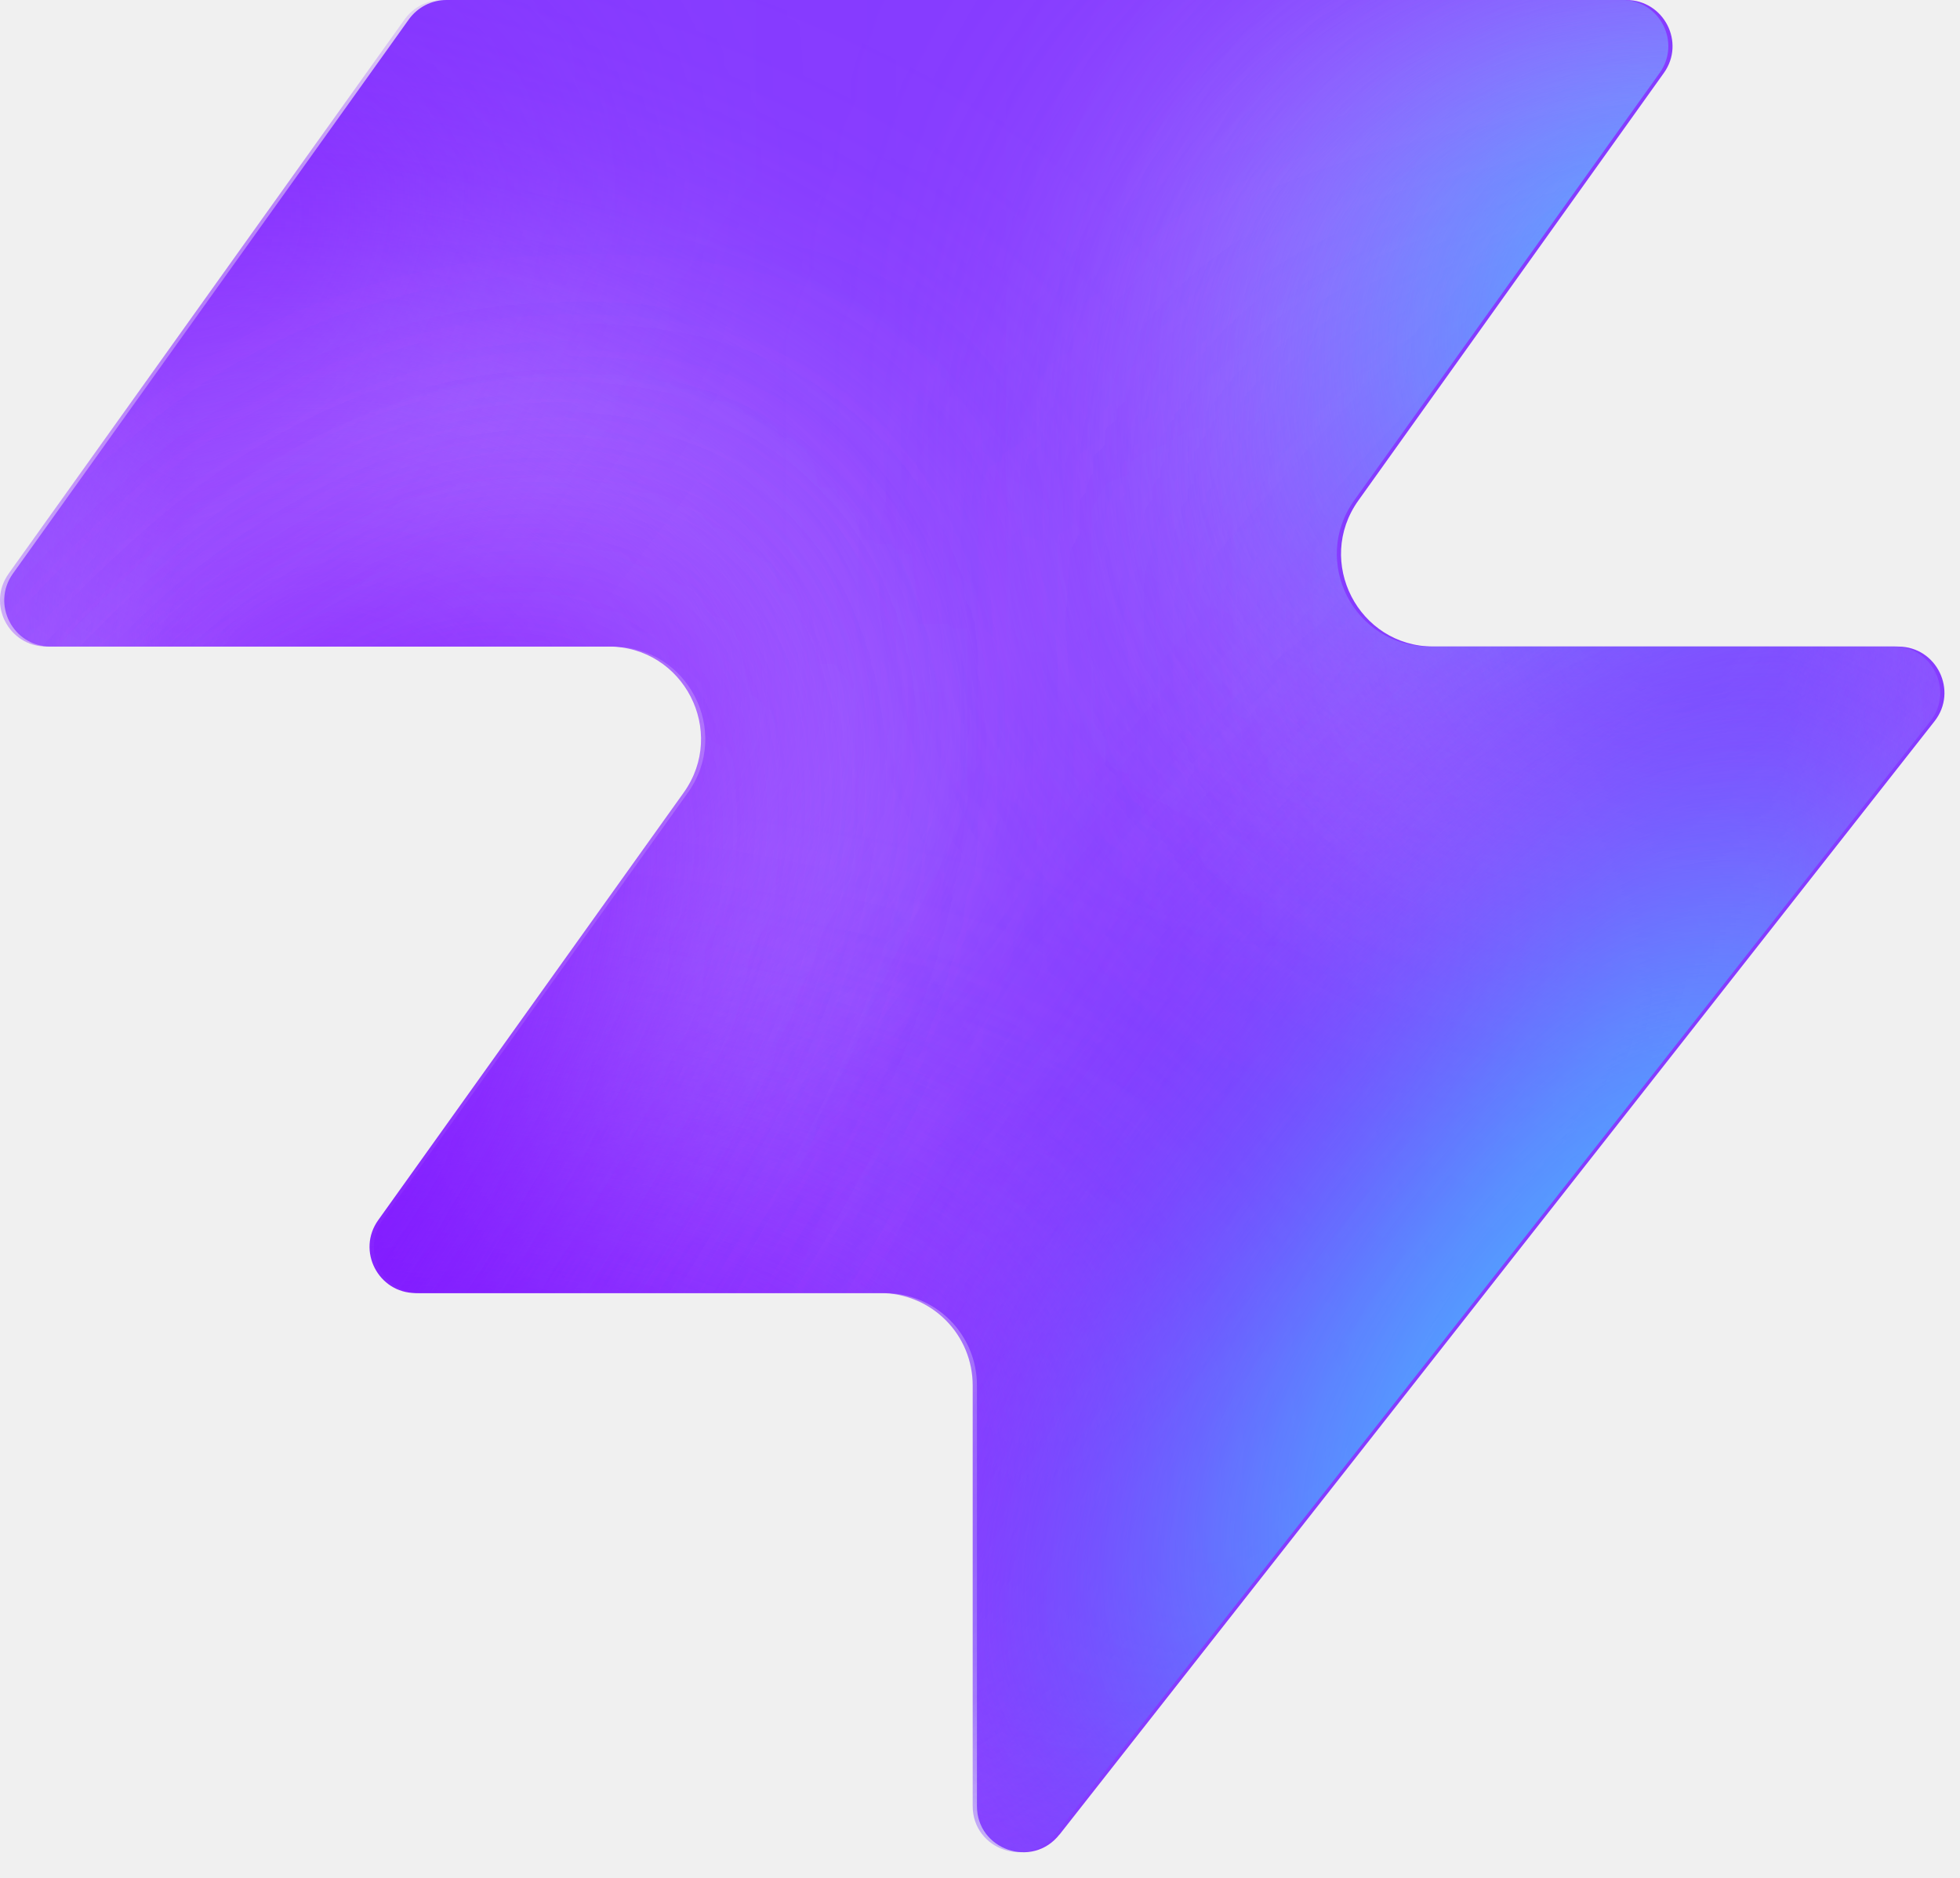
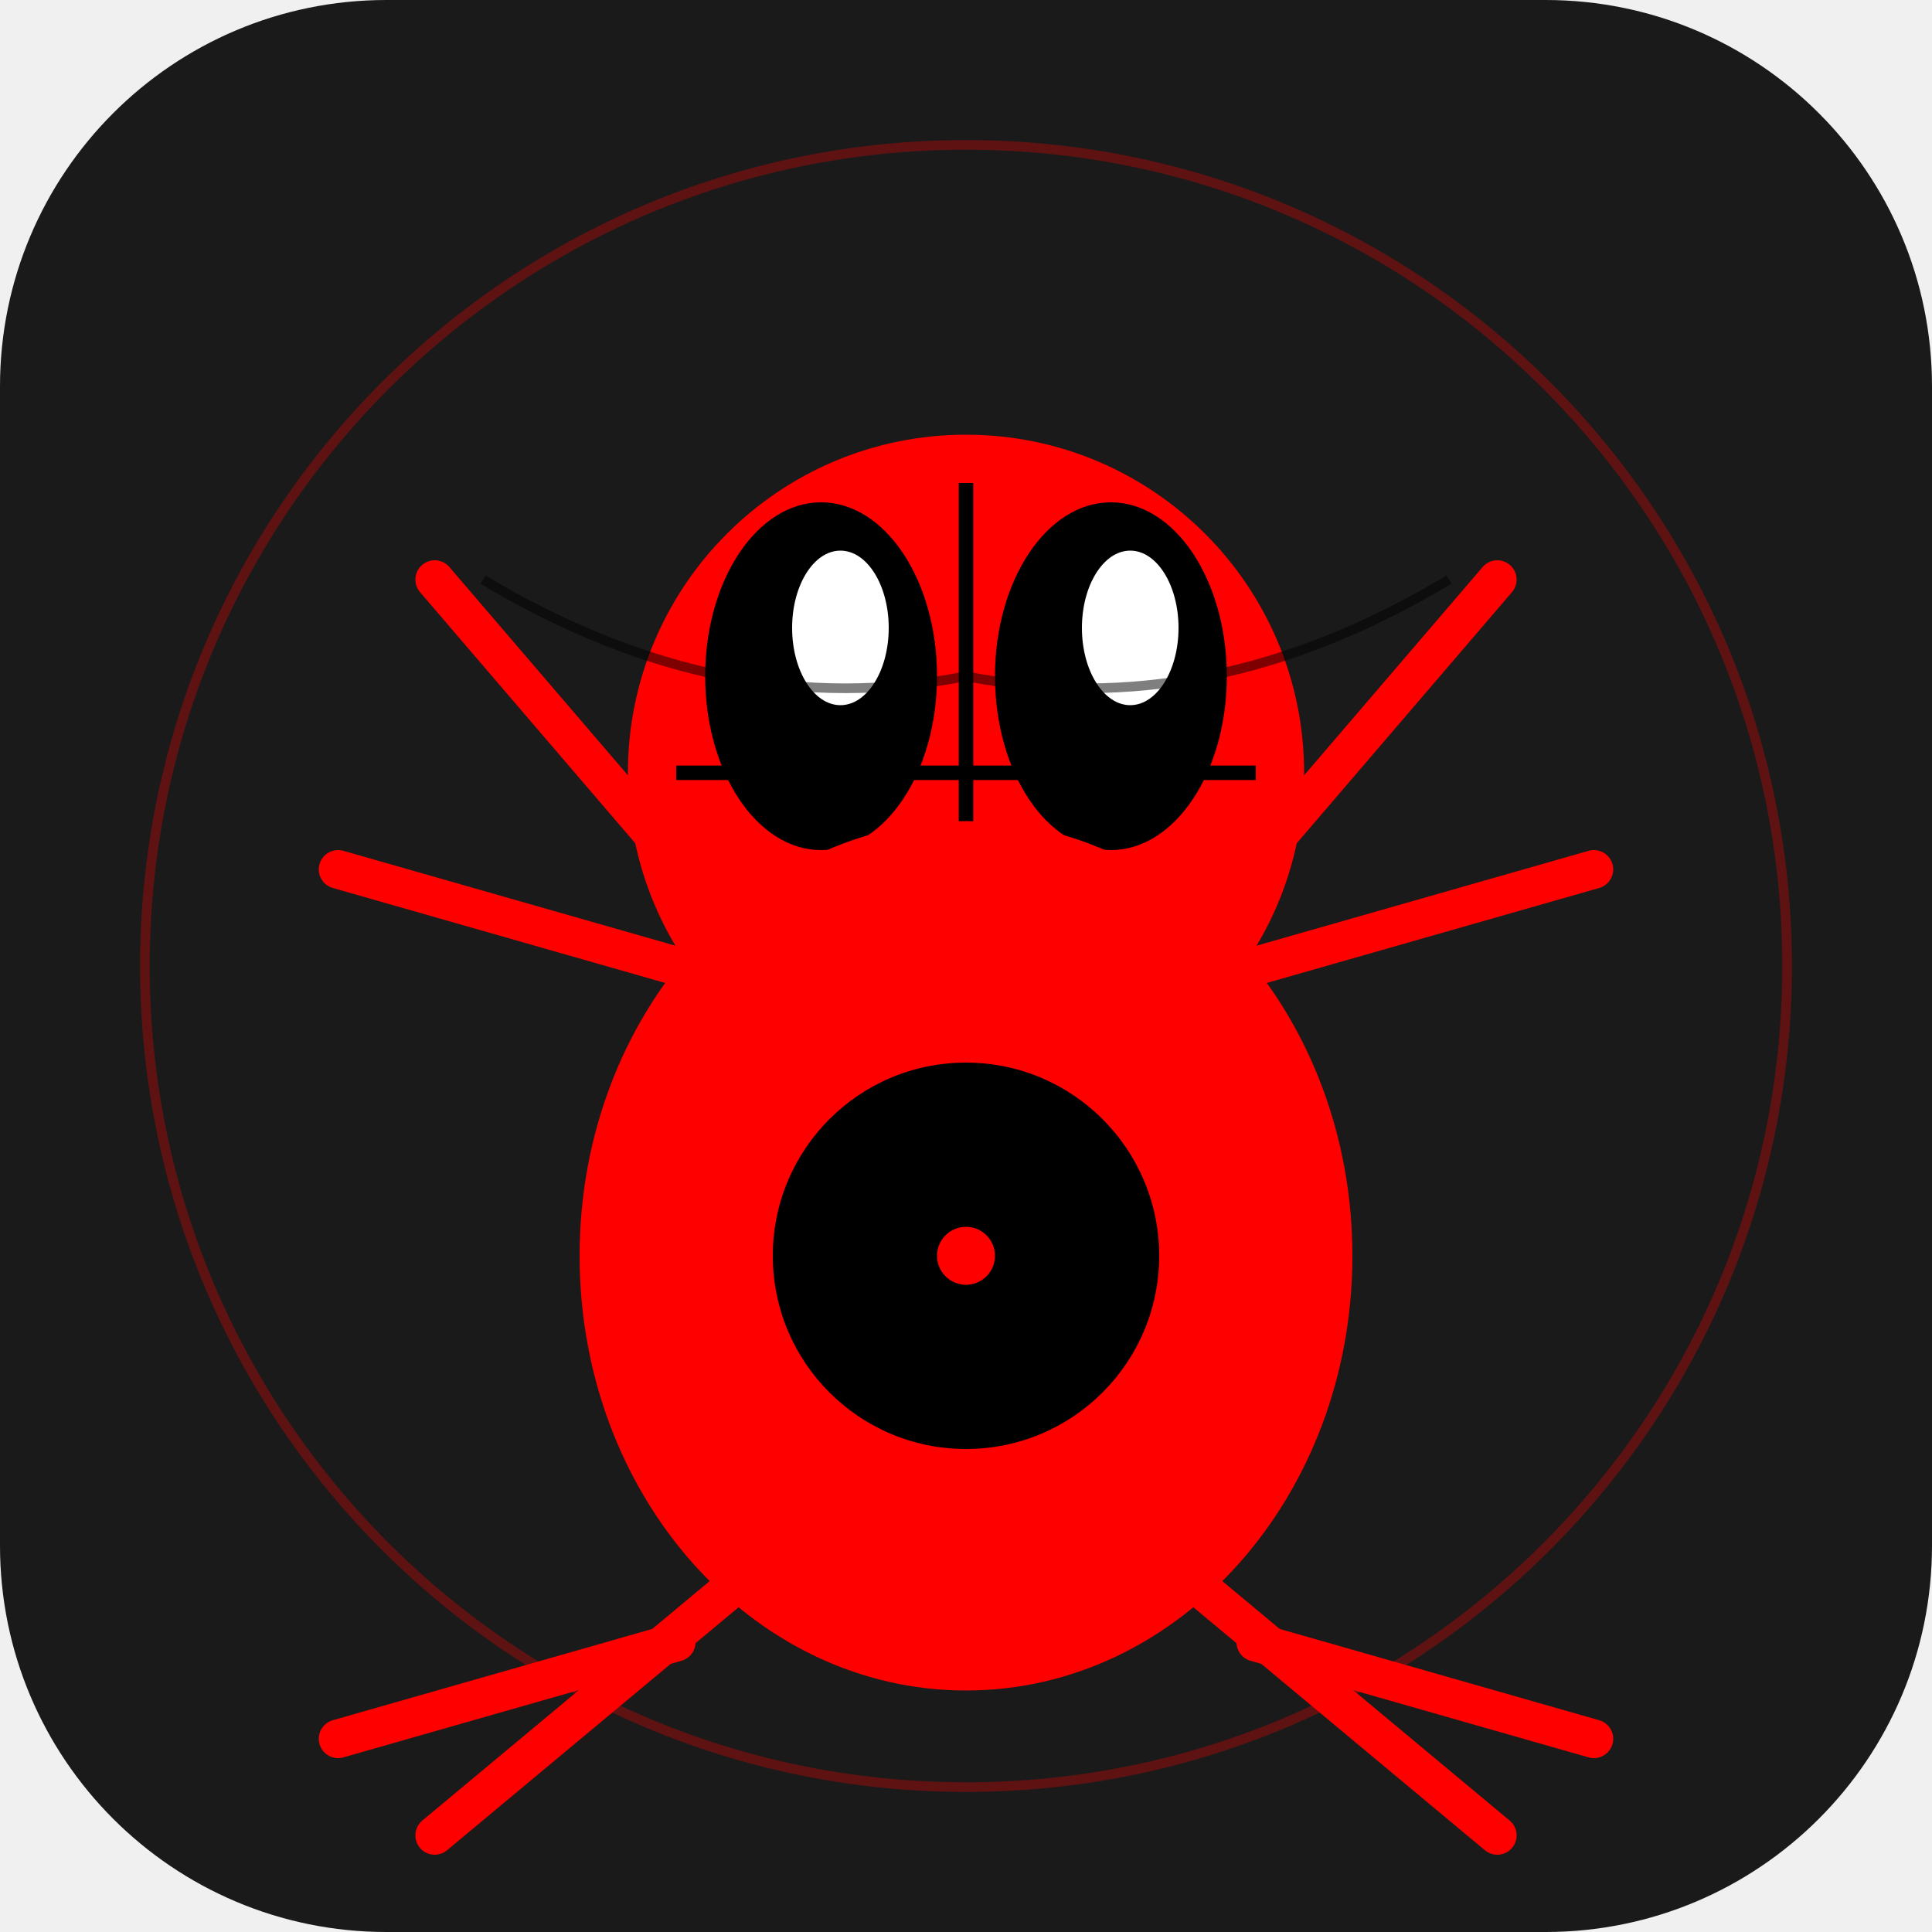
- <svg xmlns="http://www.w3.org/2000/svg" width="48" height="46" fill="none" viewBox="0 0 48 46">
-   <path fill="#863bff" d="M25.946 44.938c-.664.845-2.021.375-2.021-.698V33.937a2.26 2.26 0 0 0-2.262-2.262H10.287c-.92 0-1.456-1.04-.92-1.788l7.48-10.471c1.07-1.497 0-3.578-1.842-3.578H1.237c-.92 0-1.456-1.04-.92-1.788L10.013.474c.214-.297.556-.474.92-.474h28.894c.92 0 1.456 1.04.92 1.788l-7.48 10.471c-1.07 1.498 0 3.579 1.842 3.579h11.377c.943 0 1.473 1.088.89 1.83L25.947 44.94z" style="fill:#863bff;fill:color(display-p3 .525 .23 1);fill-opacity:1" />
-   <mask id="a" width="48" height="46" x="0" y="0" maskUnits="userSpaceOnUse" style="mask-type:alpha">
-     <path fill="#000" d="M25.842 44.938c-.664.844-2.021.375-2.021-.698V33.937a2.26 2.26 0 0 0-2.262-2.262H10.183c-.92 0-1.456-1.04-.92-1.788l7.48-10.471c1.07-1.498 0-3.579-1.842-3.579H1.133c-.92 0-1.456-1.04-.92-1.787L9.91.473c.214-.297.556-.474.92-.474h28.894c.92 0 1.456 1.04.92 1.788l-7.48 10.471c-1.07 1.498 0 3.578 1.842 3.578h11.377c.943 0 1.473 1.088.89 1.832L25.843 44.94z" style="fill:#000;fill-opacity:1" />
-   </mask>
-   <g mask="url(#a)">
-     <g filter="url(#b)">
-       <ellipse cx="5.508" cy="14.704" fill="#ede6ff" rx="5.508" ry="14.704" style="fill:#ede6ff;fill:color(display-p3 .927 .903 1);fill-opacity:1" transform="matrix(.00324 1 1 -.00324 -4.47 31.516)" />
-     </g>
-     <g filter="url(#c)">
-       <ellipse cx="10.399" cy="29.851" fill="#ede6ff" rx="10.399" ry="29.851" style="fill:#ede6ff;fill:color(display-p3 .927 .903 1);fill-opacity:1" transform="matrix(.00324 1 1 -.00324 -39.328 7.883)" />
-     </g>
-     <g filter="url(#d)">
-       <ellipse cx="5.508" cy="30.487" fill="#7e14ff" rx="5.508" ry="30.487" style="fill:#7e14ff;fill:color(display-p3 .492 .077 1);fill-opacity:1" transform="rotate(89.814 -25.913 -14.639)scale(1 -1)" />
-     </g>
-     <g filter="url(#e)">
-       <ellipse cx="5.508" cy="30.599" fill="#7e14ff" rx="5.508" ry="30.599" style="fill:#7e14ff;fill:color(display-p3 .492 .077 1);fill-opacity:1" transform="rotate(89.814 -32.644 -3.334)scale(1 -1)" />
-     </g>
-     <g filter="url(#f)">
-       <ellipse cx="5.508" cy="30.599" fill="#7e14ff" rx="5.508" ry="30.599" style="fill:#7e14ff;fill:color(display-p3 .492 .077 1);fill-opacity:1" transform="matrix(.00324 1 1 -.00324 -34.34 30.47)" />
-     </g>
-     <g filter="url(#g)">
-       <ellipse cx="14.072" cy="22.078" fill="#ede6ff" rx="14.072" ry="22.078" style="fill:#ede6ff;fill:color(display-p3 .927 .903 1);fill-opacity:1" transform="rotate(93.35 24.506 48.493)scale(-1 1)" />
-     </g>
-     <g filter="url(#h)">
-       <ellipse cx="3.47" cy="21.501" fill="#7e14ff" rx="3.47" ry="21.501" style="fill:#7e14ff;fill:color(display-p3 .492 .077 1);fill-opacity:1" transform="rotate(89.009 28.708 47.59)scale(-1 1)" />
-     </g>
-     <g filter="url(#i)">
-       <ellipse cx="3.47" cy="21.501" fill="#7e14ff" rx="3.47" ry="21.501" style="fill:#7e14ff;fill:color(display-p3 .492 .077 1);fill-opacity:1" transform="rotate(89.009 28.708 47.59)scale(-1 1)" />
-     </g>
-     <g filter="url(#j)">
-       <ellipse cx=".387" cy="8.972" fill="#7e14ff" rx="4.407" ry="29.108" style="fill:#7e14ff;fill:color(display-p3 .492 .077 1);fill-opacity:1" transform="rotate(39.51 .387 8.972)" />
-     </g>
-     <g filter="url(#k)">
-       <ellipse cx="47.523" cy="-6.092" fill="#7e14ff" rx="4.407" ry="29.108" style="fill:#7e14ff;fill:color(display-p3 .492 .077 1);fill-opacity:1" transform="rotate(37.892 47.523 -6.092)" />
-     </g>
-     <g filter="url(#l)">
-       <ellipse cx="41.412" cy="6.333" fill="#47bfff" rx="5.971" ry="9.665" style="fill:#47bfff;fill:color(display-p3 .28 .748 1);fill-opacity:1" transform="rotate(37.892 41.412 6.333)" />
-     </g>
-     <g filter="url(#m)">
-       <ellipse cx="-1.879" cy="38.332" fill="#7e14ff" rx="4.407" ry="29.108" style="fill:#7e14ff;fill:color(display-p3 .492 .077 1);fill-opacity:1" transform="rotate(37.892 -1.88 38.332)" />
-     </g>
-     <g filter="url(#n)">
-       <ellipse cx="-1.879" cy="38.332" fill="#7e14ff" rx="4.407" ry="29.108" style="fill:#7e14ff;fill:color(display-p3 .492 .077 1);fill-opacity:1" transform="rotate(37.892 -1.88 38.332)" />
-     </g>
-     <g filter="url(#o)">
-       <ellipse cx="35.651" cy="29.907" fill="#7e14ff" rx="4.407" ry="29.108" style="fill:#7e14ff;fill:color(display-p3 .492 .077 1);fill-opacity:1" transform="rotate(37.892 35.651 29.907)" />
-     </g>
-     <g filter="url(#p)">
-       <ellipse cx="38.418" cy="32.4" fill="#47bfff" rx="5.971" ry="15.297" style="fill:#47bfff;fill:color(display-p3 .28 .748 1);fill-opacity:1" transform="rotate(37.892 38.418 32.4)" />
-     </g>
-   </g>
-   <defs>
-     <filter id="b" width="60.045" height="41.654" x="-19.77" y="16.149" color-interpolation-filters="sRGB" filterUnits="userSpaceOnUse">
-       <feFlood flood-opacity="0" result="BackgroundImageFix" />
-       <feBlend in="SourceGraphic" in2="BackgroundImageFix" result="shape" />
-       <feGaussianBlur result="effect1_foregroundBlur_2002_17158" stdDeviation="7.659" />
-     </filter>
-     <filter id="c" width="90.34" height="51.437" x="-54.613" y="-7.533" color-interpolation-filters="sRGB" filterUnits="userSpaceOnUse">
-       <feFlood flood-opacity="0" result="BackgroundImageFix" />
-       <feBlend in="SourceGraphic" in2="BackgroundImageFix" result="shape" />
-       <feGaussianBlur result="effect1_foregroundBlur_2002_17158" stdDeviation="7.659" />
-     </filter>
-     <filter id="d" width="79.355" height="29.4" x="-49.64" y="2.03" color-interpolation-filters="sRGB" filterUnits="userSpaceOnUse">
-       <feFlood flood-opacity="0" result="BackgroundImageFix" />
-       <feBlend in="SourceGraphic" in2="BackgroundImageFix" result="shape" />
-       <feGaussianBlur result="effect1_foregroundBlur_2002_17158" stdDeviation="4.596" />
-     </filter>
-     <filter id="e" width="79.579" height="29.4" x="-45.045" y="20.029" color-interpolation-filters="sRGB" filterUnits="userSpaceOnUse">
-       <feFlood flood-opacity="0" result="BackgroundImageFix" />
-       <feBlend in="SourceGraphic" in2="BackgroundImageFix" result="shape" />
-       <feGaussianBlur result="effect1_foregroundBlur_2002_17158" stdDeviation="4.596" />
-     </filter>
-     <filter id="f" width="79.579" height="29.4" x="-43.513" y="21.178" color-interpolation-filters="sRGB" filterUnits="userSpaceOnUse">
-       <feFlood flood-opacity="0" result="BackgroundImageFix" />
-       <feBlend in="SourceGraphic" in2="BackgroundImageFix" result="shape" />
-       <feGaussianBlur result="effect1_foregroundBlur_2002_17158" stdDeviation="4.596" />
-     </filter>
-     <filter id="g" width="74.749" height="58.852" x="15.756" y="-17.901" color-interpolation-filters="sRGB" filterUnits="userSpaceOnUse">
-       <feFlood flood-opacity="0" result="BackgroundImageFix" />
-       <feBlend in="SourceGraphic" in2="BackgroundImageFix" result="shape" />
-       <feGaussianBlur result="effect1_foregroundBlur_2002_17158" stdDeviation="7.659" />
-     </filter>
-     <filter id="h" width="61.377" height="25.362" x="23.548" y="2.284" color-interpolation-filters="sRGB" filterUnits="userSpaceOnUse">
-       <feFlood flood-opacity="0" result="BackgroundImageFix" />
-       <feBlend in="SourceGraphic" in2="BackgroundImageFix" result="shape" />
-       <feGaussianBlur result="effect1_foregroundBlur_2002_17158" stdDeviation="4.596" />
-     </filter>
-     <filter id="i" width="61.377" height="25.362" x="23.548" y="2.284" color-interpolation-filters="sRGB" filterUnits="userSpaceOnUse">
-       <feFlood flood-opacity="0" result="BackgroundImageFix" />
-       <feBlend in="SourceGraphic" in2="BackgroundImageFix" result="shape" />
-       <feGaussianBlur result="effect1_foregroundBlur_2002_17158" stdDeviation="4.596" />
-     </filter>
-     <filter id="j" width="56.045" height="63.649" x="-27.636" y="-22.853" color-interpolation-filters="sRGB" filterUnits="userSpaceOnUse">
-       <feFlood flood-opacity="0" result="BackgroundImageFix" />
-       <feBlend in="SourceGraphic" in2="BackgroundImageFix" result="shape" />
-       <feGaussianBlur result="effect1_foregroundBlur_2002_17158" stdDeviation="4.596" />
-     </filter>
-     <filter id="k" width="54.814" height="64.646" x="20.116" y="-38.415" color-interpolation-filters="sRGB" filterUnits="userSpaceOnUse">
-       <feFlood flood-opacity="0" result="BackgroundImageFix" />
-       <feBlend in="SourceGraphic" in2="BackgroundImageFix" result="shape" />
-       <feGaussianBlur result="effect1_foregroundBlur_2002_17158" stdDeviation="4.596" />
-     </filter>
-     <filter id="l" width="33.541" height="35.313" x="24.641" y="-11.323" color-interpolation-filters="sRGB" filterUnits="userSpaceOnUse">
-       <feFlood flood-opacity="0" result="BackgroundImageFix" />
-       <feBlend in="SourceGraphic" in2="BackgroundImageFix" result="shape" />
-       <feGaussianBlur result="effect1_foregroundBlur_2002_17158" stdDeviation="4.596" />
-     </filter>
-     <filter id="m" width="54.814" height="64.646" x="-29.286" y="6.009" color-interpolation-filters="sRGB" filterUnits="userSpaceOnUse">
-       <feFlood flood-opacity="0" result="BackgroundImageFix" />
-       <feBlend in="SourceGraphic" in2="BackgroundImageFix" result="shape" />
-       <feGaussianBlur result="effect1_foregroundBlur_2002_17158" stdDeviation="4.596" />
-     </filter>
-     <filter id="n" width="54.814" height="64.646" x="-29.286" y="6.009" color-interpolation-filters="sRGB" filterUnits="userSpaceOnUse">
-       <feFlood flood-opacity="0" result="BackgroundImageFix" />
-       <feBlend in="SourceGraphic" in2="BackgroundImageFix" result="shape" />
-       <feGaussianBlur result="effect1_foregroundBlur_2002_17158" stdDeviation="4.596" />
-     </filter>
-     <filter id="o" width="54.814" height="64.646" x="8.244" y="-2.416" color-interpolation-filters="sRGB" filterUnits="userSpaceOnUse">
-       <feFlood flood-opacity="0" result="BackgroundImageFix" />
-       <feBlend in="SourceGraphic" in2="BackgroundImageFix" result="shape" />
-       <feGaussianBlur result="effect1_foregroundBlur_2002_17158" stdDeviation="4.596" />
-     </filter>
-     <filter id="p" width="39.409" height="43.623" x="18.713" y="10.588" color-interpolation-filters="sRGB" filterUnits="userSpaceOnUse">
-       <feFlood flood-opacity="0" result="BackgroundImageFix" />
-       <feBlend in="SourceGraphic" in2="BackgroundImageFix" result="shape" />
-       <feGaussianBlur result="effect1_foregroundBlur_2002_17158" stdDeviation="4.596" />
-     </filter>
-   </defs>
+ <svg xmlns="http://www.w3.org/2000/svg" viewBox="0 0 200 200">
+   <rect width="200" height="200" fill="#1a1a1a" rx="40" />
+   <circle cx="100" cy="100" r="85" fill="none" stroke="#ff0000" stroke-width="1" opacity="0.3" />
+   <circle cx="100" cy="80" r="35" fill="#ff0000" />
+   <ellipse cx="85" cy="70" rx="12" ry="18" fill="#000000" />
+   <ellipse cx="115" cy="70" rx="12" ry="18" fill="#000000" />
+   <ellipse cx="87" cy="65" rx="5" ry="8" fill="#ffffff" />
+   <ellipse cx="117" cy="65" rx="5" ry="8" fill="#ffffff" />
+   <path d="M 100 85 L 95 95 L 105 95 Z" fill="#1a1a1a" />
+   <line x1="100" y1="50" x2="100" y2="110" stroke="#000000" stroke-width="1.5" />
+   <line x1="70" y1="80" x2="130" y2="80" stroke="#000000" stroke-width="1.5" />
+   <ellipse cx="100" cy="130" rx="40" ry="45" fill="#ff0000" />
+   <circle cx="100" cy="130" r="20" fill="#000000" />
+   <circle cx="100" cy="130" r="3" fill="#ff0000" />
+   <line x1="75" y1="95" x2="45" y2="60" stroke="#ff0000" stroke-width="4" stroke-linecap="round" />
+   <line x1="70" y1="100" x2="35" y2="90" stroke="#ff0000" stroke-width="4" stroke-linecap="round" />
+   <line x1="125" y1="95" x2="155" y2="60" stroke="#ff0000" stroke-width="4" stroke-linecap="round" />
+   <line x1="130" y1="100" x2="165" y2="90" stroke="#ff0000" stroke-width="4" stroke-linecap="round" />
+   <line x1="75" y1="165" x2="45" y2="190" stroke="#ff0000" stroke-width="4" stroke-linecap="round" />
+   <line x1="70" y1="170" x2="35" y2="180" stroke="#ff0000" stroke-width="4" stroke-linecap="round" />
+   <line x1="125" y1="165" x2="155" y2="190" stroke="#ff0000" stroke-width="4" stroke-linecap="round" />
+   <line x1="130" y1="170" x2="165" y2="180" stroke="#ff0000" stroke-width="4" stroke-linecap="round" />
+   <path d="M 50 60 Q 75 75 100 70" stroke="#000000" stroke-width="1" fill="none" opacity="0.5" />
+   <path d="M 150 60 Q 125 75 100 70" stroke="#000000" stroke-width="1" fill="none" opacity="0.5" />
</svg>
